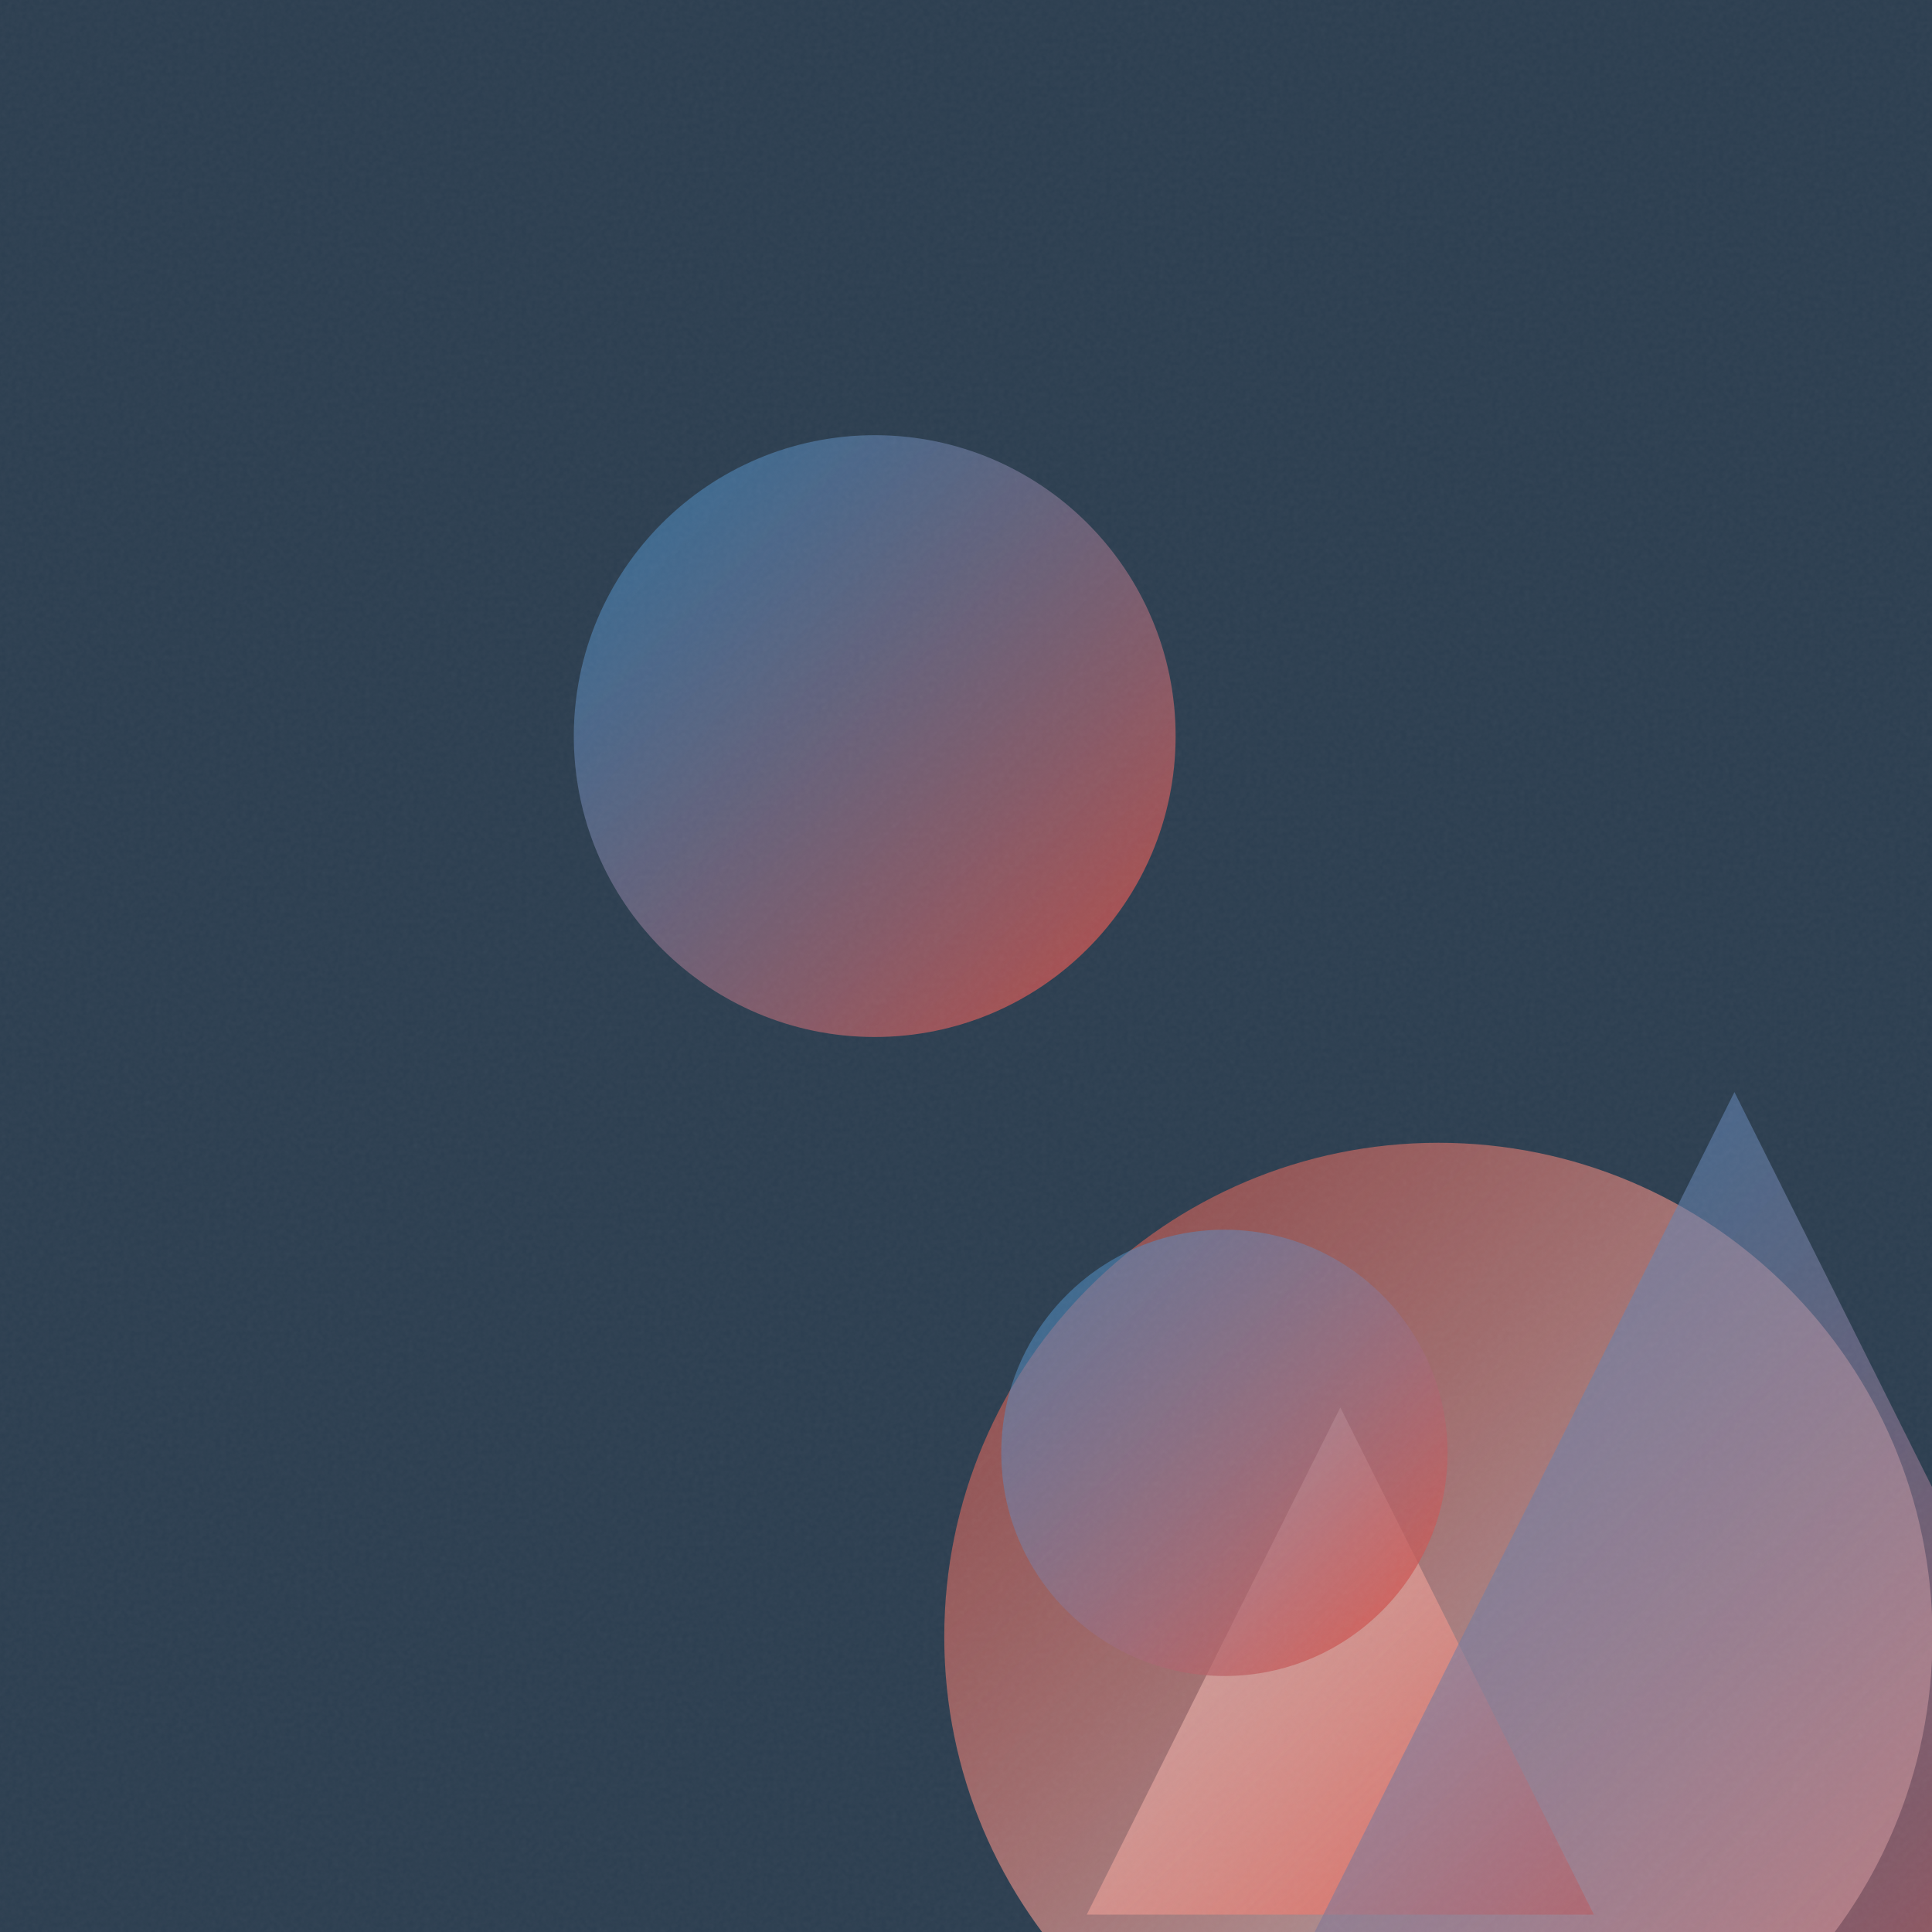
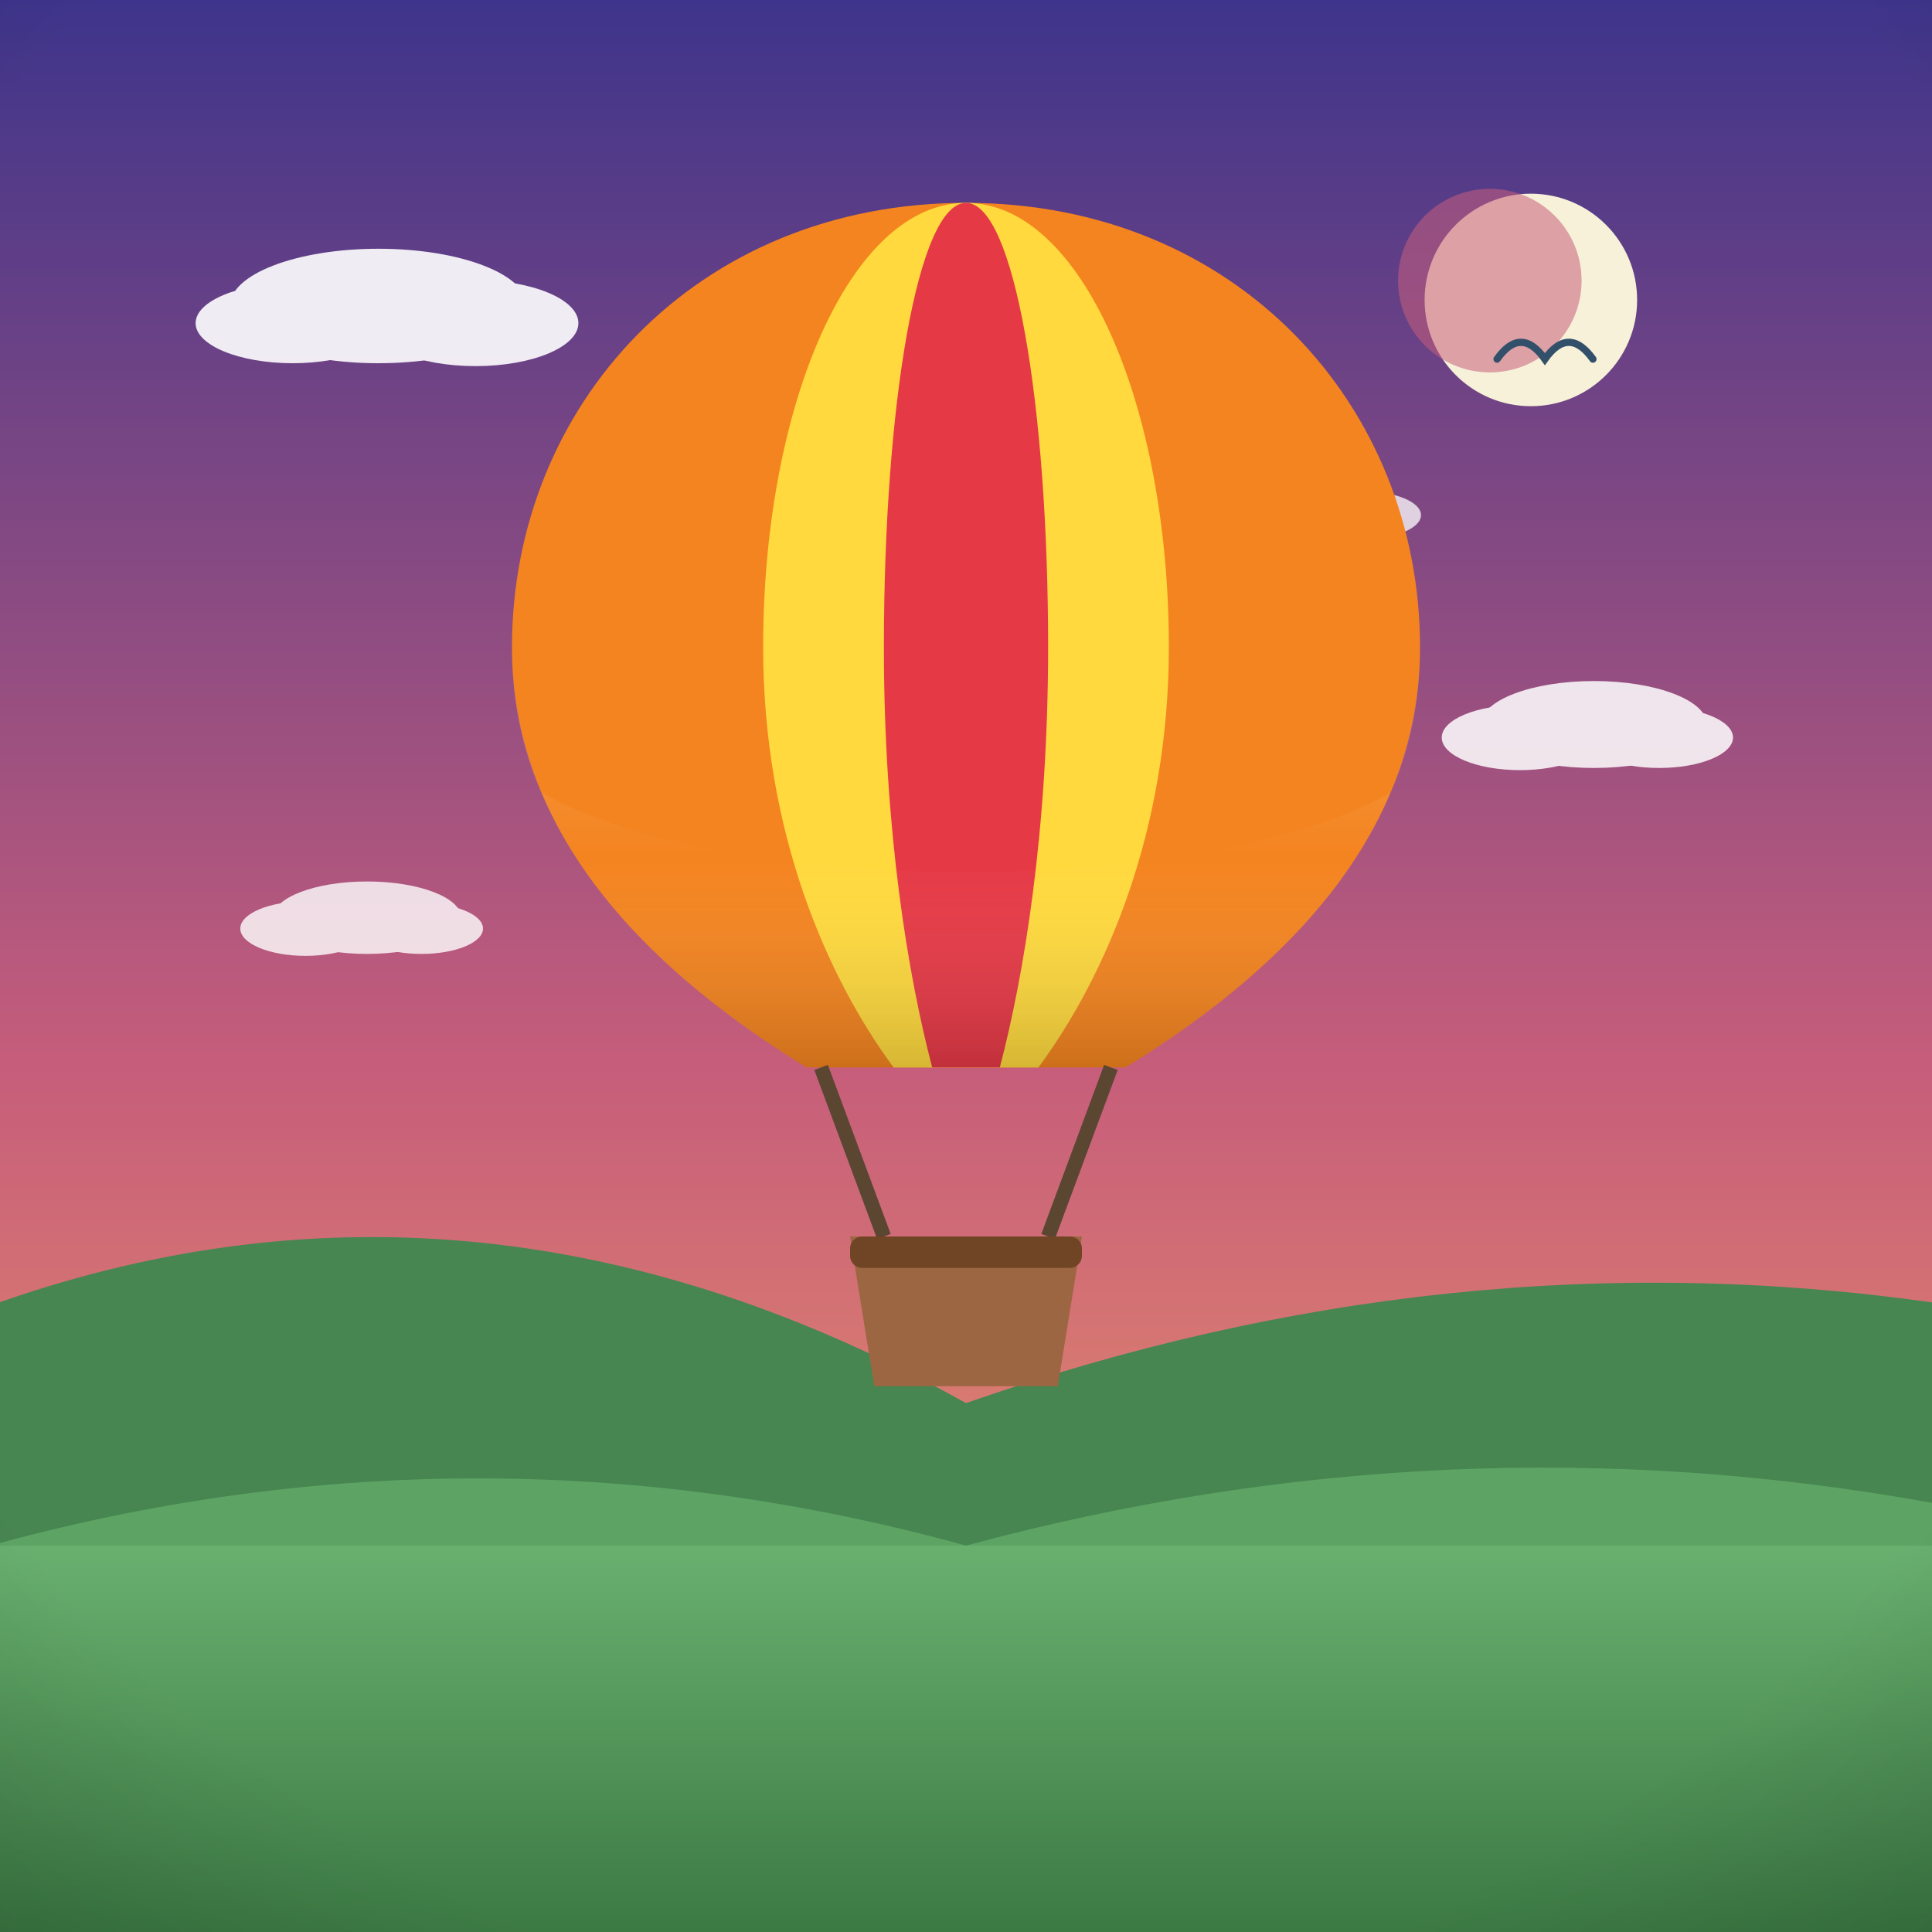
- <svg xmlns="http://www.w3.org/2000/svg" viewBox="0 0 400 400">
+ <svg xmlns="http://www.w3.org/2000/svg" viewBox="0 0 800 800">
  <defs>
-     <linearGradient id="g0" x1="118.7" y1="90.1" x2="243.4" y2="214.8" gradientUnits="userSpaceOnUse">
-       <stop offset="0" stop-color="#3498DB" stop-opacity="0.5" />
-       <stop offset="1" stop-color="#E74C3C" stop-opacity="0.8" />
+     <linearGradient id="sky" x1="0" y1="0" x2="0" y2="1">
+       <stop offset="0" stop-color="#3d348b" />
+       <stop offset="0.55" stop-color="#c65d7b" />
+       <stop offset="1" stop-color="#f6a860" />
    </linearGradient>
-     <linearGradient id="g1" x1="195.5" y1="236.6" x2="400.1" y2="441.2" gradientUnits="userSpaceOnUse">
-       <stop offset="0" stop-color="#E74C3C" stop-opacity="0.5" />
-       <stop offset="1" stop-color="#ECF0F1" stop-opacity="0.8" />
+     <radialGradient id="sunG" cx="0.38" cy="0.35" r="0.9">
+       <stop offset="0" stop-color="#fff3b0" />
+       <stop offset="1" stop-color="#ffb703" />
+     </radialGradient>
+     <linearGradient id="ground" x1="0" y1="0" x2="0" y2="1">
+       <stop offset="0" stop-color="#69b06f" />
+       <stop offset="1" stop-color="#3c7a44" />
    </linearGradient>
-     <linearGradient id="g2" x1="225.0" y1="291.4" x2="330.0" y2="396.4" gradientUnits="userSpaceOnUse">
-       <stop offset="0" stop-color="#ECF0F1" stop-opacity="0.5" />
-       <stop offset="1" stop-color="#E74C3C" stop-opacity="0.8" />
+     <linearGradient id="sea" x1="0" y1="0" x2="0" y2="1">
+       <stop offset="0" stop-color="#3d9bc4" />
+       <stop offset="1" stop-color="#1668a0" />
    </linearGradient>
-     <linearGradient id="g3" x1="207.3" y1="254.6" x2="299.7" y2="347.0" gradientUnits="userSpaceOnUse">
-       <stop offset="0" stop-color="#3498DB" stop-opacity="0.5" />
-       <stop offset="1" stop-color="#E74C3C" stop-opacity="0.8" />
+     <linearGradient id="shade" x1="0" y1="0" x2="0" y2="1">
+       <stop offset="0" stop-color="#ffffff" stop-opacity="0.20" />
+       <stop offset="0.5" stop-color="#ffffff" stop-opacity="0" />
+       <stop offset="1" stop-color="#000000" stop-opacity="0.16" />
    </linearGradient>
-     <linearGradient id="g4" x1="242.4" y1="226.1" x2="475.9" y2="459.6" gradientUnits="userSpaceOnUse">
-       <stop offset="0" stop-color="#3498DB" stop-opacity="0.5" />
-       <stop offset="1" stop-color="#E74C3C" stop-opacity="0.8" />
-     </linearGradient>
-     <filter id="n">
-       <feTurbulence type="fractalNoise" baseFrequency="0.9" numOctaves="2" stitchTiles="stitch" />
-       <feColorMatrix type="saturate" values="0" />
-     </filter>
+     <radialGradient id="vig" cx="0.5" cy="0.42" r="0.85">
+       <stop offset="0.72" stop-color="#000000" stop-opacity="0" />
+       <stop offset="1" stop-color="#000000" stop-opacity="0.20" />
+     </radialGradient>
  </defs>
-   <rect width="400" height="400" fill="#2C3E50" />
-   <circle cx="181.1" cy="152.4" r="62.3" fill="url(#g0)" />
-   <circle cx="297.8" cy="338.9" r="102.3" fill="url(#g1)" />
-   <path d="M 277.5 291.4 L 330.0 396.4 L 225.0 396.4 Z" fill="url(#g2)" />
-   <circle cx="253.5" cy="300.8" r="46.2" fill="url(#g3)" />
-   <path d="M 359.1 226.1 L 475.9 459.6 L 242.4 459.6 Z" fill="url(#g4)" />
-   <rect width="400" height="400" filter="url(#n)" opacity="0.05" />
+   <rect width="800" height="800" fill="url(#sky)" />
+   <circle cx="633.9" cy="124.2" r="44" fill="#f6f1d8" />
+   <circle cx="616.9" cy="116.2" r="38" fill="#c65d7b" opacity="0.55" />
+   <g fill="#ffffff" opacity="0.9">
+     <ellipse cx="156.7" cy="126.7" rx="61.5" ry="23.7" />
+     <ellipse cx="121.2" cy="133.8" rx="40.2" ry="16.6" />
+     <ellipse cx="196.9" cy="133.8" rx="42.6" ry="17.8" />
+   </g>
+   <g fill="#ffffff" opacity="0.75">
+     <ellipse cx="542.8" cy="209.4" rx="33.9" ry="13" />
+     <ellipse cx="523.2" cy="213.3" rx="22.2" ry="9.1" />
+     <ellipse cx="564.9" cy="213.3" rx="23.5" ry="9.8" />
+   </g>
+   <path d="M0 684 L0 539.2 Q 200 469.2 400 581 Q 600 511 800 539.3 L800 684 Z" fill="#478551" />
+   <path d="M0 730 L0 638.9 Q 200 584.9 400 640 Q 600 586 800 622.3 L800 730 Z" fill="#5da464" />
+   <rect y="640" width="800" height="160" fill="url(#ground)" />
+   <path d="M 619.9 148.7 Q 629.8 134.8 639.7 148.7 Q 649.6 134.8 659.6 148.7" fill="none" stroke="#33506b" stroke-width="3" stroke-linecap="round" />
+   <path d="M 488.5 246.4 Q 498 233.1 507.5 246.4 Q 517 233.1 526.5 246.4" fill="none" stroke="#33506b" stroke-width="3" stroke-linecap="round" />
+   <path d="M 342 108.1 Q 351.4 94.9 360.8 108.1 Q 370.2 94.9 379.6 108.1" fill="none" stroke="#33506b" stroke-width="3" stroke-linecap="round" />
+   <g transform="translate(400 0) scale(-1 1) translate(-400 0)">
+     <path d="M400 84 C 512 84 588 168 588 268 C 588 348 528 404 466 442 L 334 442 C 272 404 212 348 212 268 C 212 168 288 84 400 84 Z" fill="#f4841f" />
+     <path d="M400 84 C 448 84 484 168 484 268 C 484 344 458 404 430 442 L 370 442 C 342 404 316 344 316 268 C 316 168 352 84 400 84 Z" fill="#ffd93d" />
+     <path d="M400 84 C 420 84 434 168 434 268 C 434 344 424 404 414 442 L 386 442 C 376 404 366 344 366 268 C 366 168 380 84 400 84 Z" fill="#e63946" />
+     <path d="M212 268 C 212 348 272 404 334 442 L 466 442 C 528 404 588 348 588 268 C 588 290 584 310 576 328 C 500 372 300 372 224 328 C 216 310 212 290 212 268 Z" fill="url(#shade)" />
+     <path d="M340 442 L 366 512 M460 442 L 434 512" stroke="#5b4632" stroke-width="6" />
+     <path d="M352 512 L 448 512 L 438 574 L 362 574 Z" fill="#9c6642" />
+     <rect x="352" y="512" width="96" height="13" rx="5" fill="#6f4525" />
+     <g fill="#ffffff" opacity="0.85">
+       <ellipse cx="140" cy="300" rx="46.8" ry="18" />
+       <ellipse cx="113" cy="305.4" rx="30.6" ry="12.6" />
+       <ellipse cx="170.6" cy="305.4" rx="32.4" ry="13.5" />
+     </g>
+     <g fill="#ffffff" opacity="0.8">
+       <ellipse cx="648" cy="380" rx="39" ry="15" />
+       <ellipse cx="625.5" cy="384.5" rx="25.5" ry="10.5" />
+       <ellipse cx="673.5" cy="384.5" rx="27" ry="11.3" />
+     </g>
+   </g>
+   <rect width="800" height="800" fill="url(#vig)" />
</svg>
